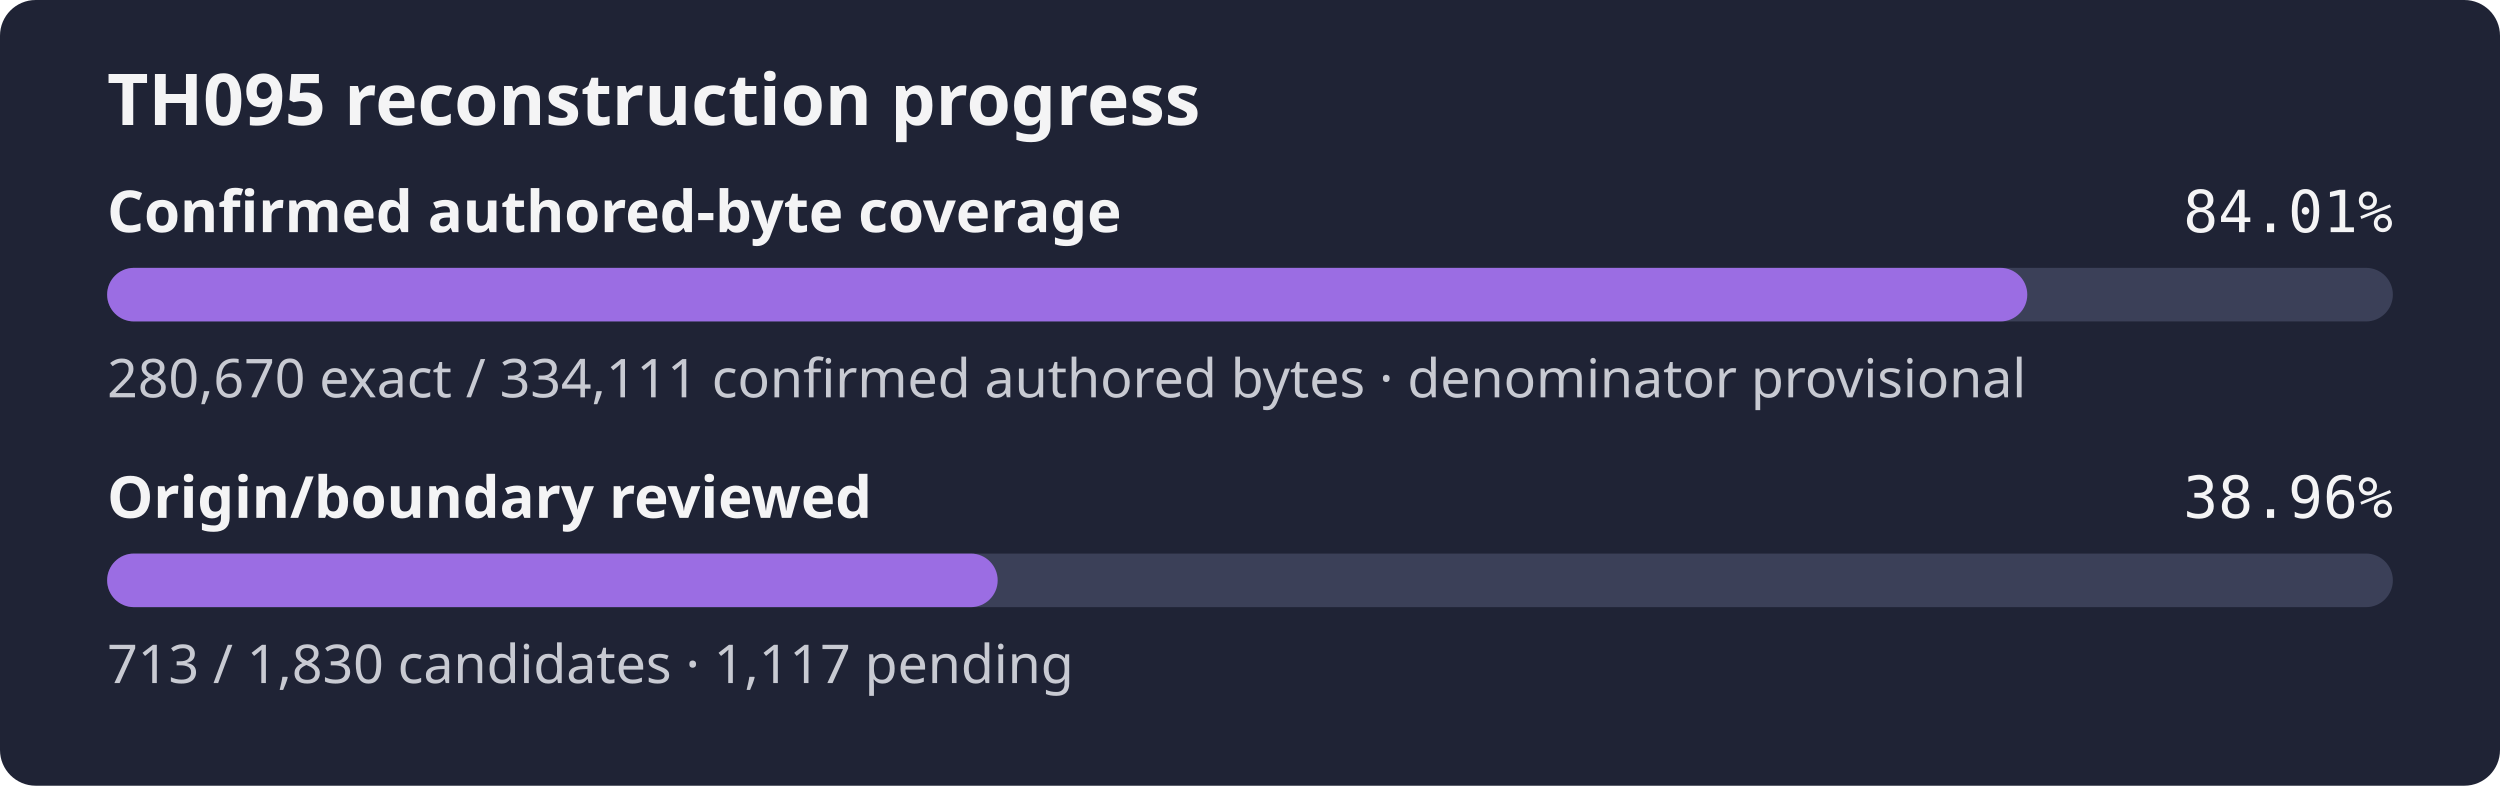
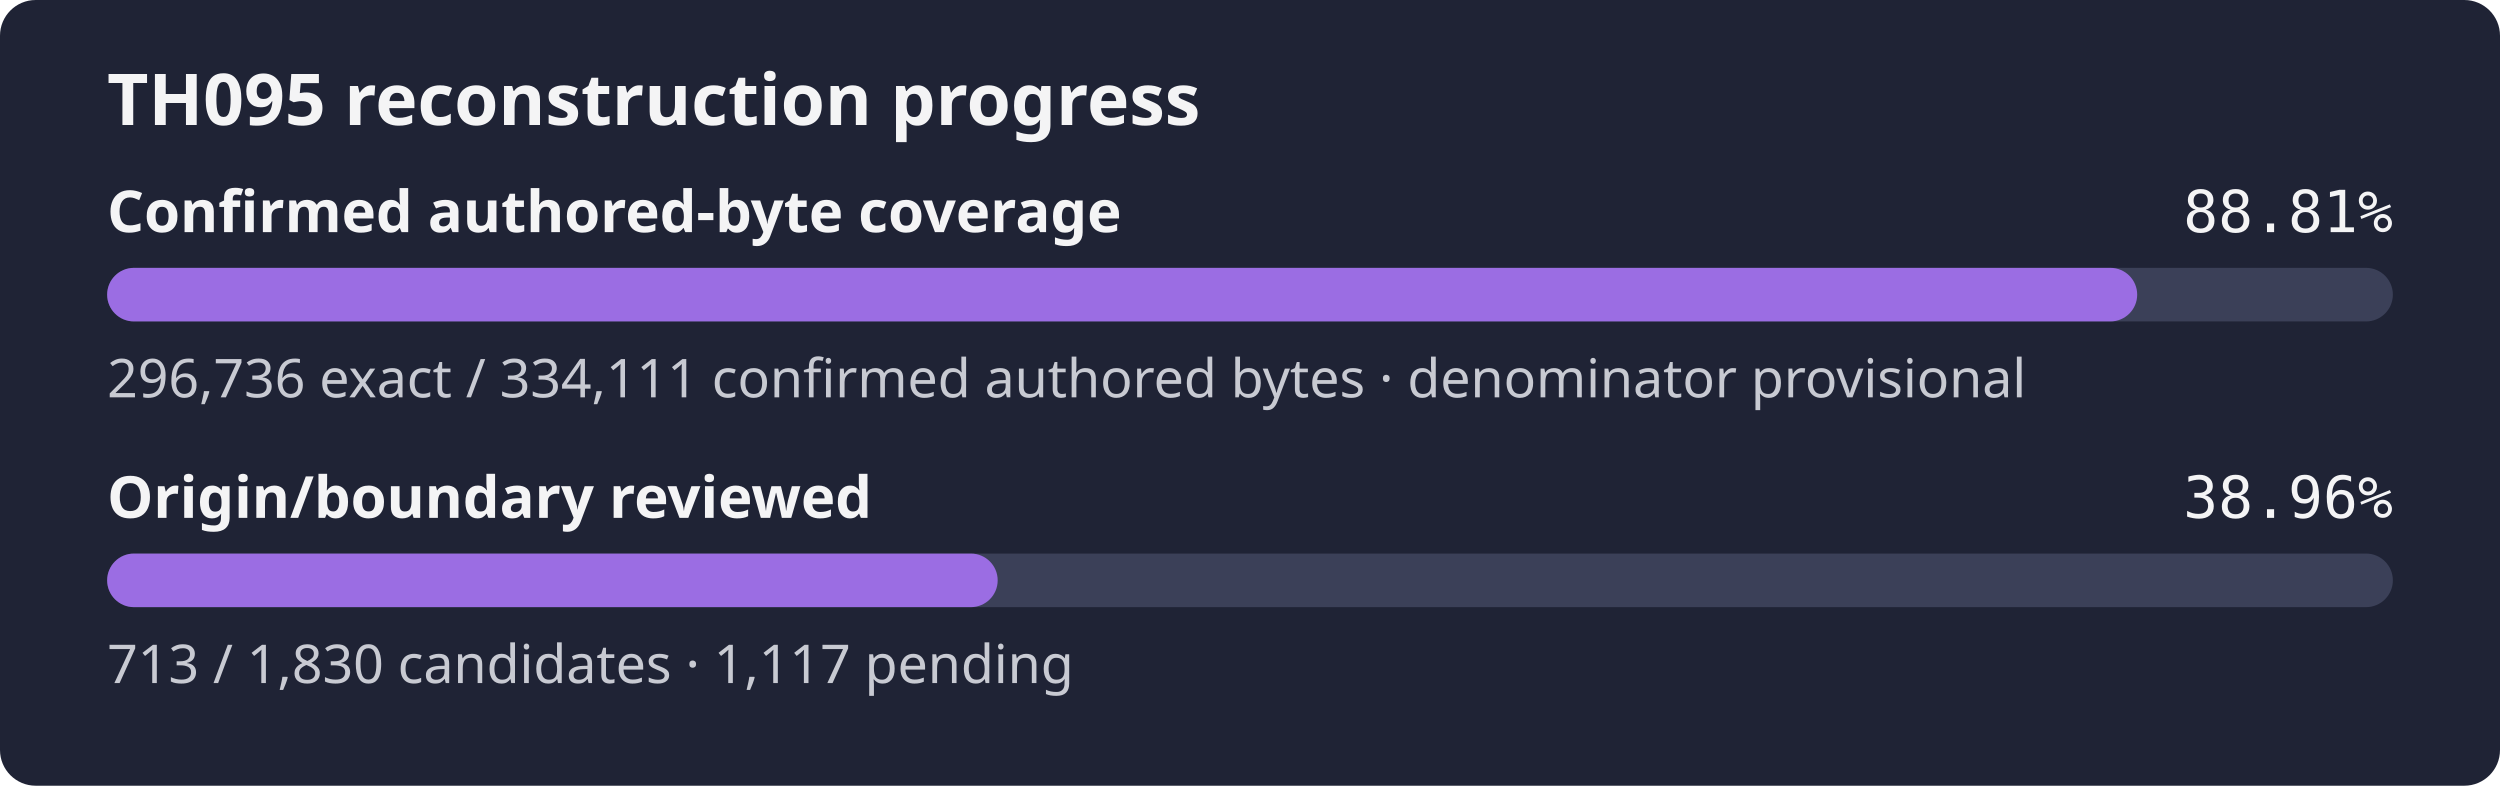
- <svg xmlns="http://www.w3.org/2000/svg" width="560" height="176" role="img" aria-label="TH095 reconstruction progress: 84.01% of the confirmed authored-byte set is exact, origin review 38.96%">
+ <svg xmlns="http://www.w3.org/2000/svg" width="560" height="176" role="img" aria-label="TH095 reconstruction progress: 88.81% of the confirmed authored-byte set is exact, origin review 38.96%">
  <rect width="560" height="176" rx="8" fill="#1f2335" />
  <text x="24" y="28" fill="#f4f4f5" font-family="sans-serif" font-size="16" font-weight="600">TH095 reconstruction progress</text>
  <text x="24" y="52" fill="#f4f4f5" font-family="sans-serif" font-size="13" font-weight="600">Confirmed authored-byte coverage</text>
-   <text x="536" y="52" fill="#f4f4f5" text-anchor="end" font-family="monospace" font-size="13">84.01%</text>
+   <text x="536" y="52" fill="#f4f4f5" text-anchor="end" font-family="monospace" font-size="13">88.81%</text>
  <rect x="24" y="60" width="512" height="12" rx="6" fill="#3b4058" />
-   <rect x="24" y="60" width="430.11" height="12" rx="6" fill="#9b6de3" />
-   <text x="24" y="89" fill="#c8cad2" font-family="sans-serif" font-size="12">280,670 exact / 334,111 confirmed authored bytes · denominator provisional</text>
+   <rect x="24" y="60" width="454.73" height="12" rx="6" fill="#9b6de3" />
+   <text x="24" y="89" fill="#c8cad2" font-family="sans-serif" font-size="12">296,736 exact / 334,111 confirmed authored bytes · denominator provisional</text>
  <text x="24" y="116" fill="#f4f4f5" font-family="sans-serif" font-size="13" font-weight="600">Origin/boundary reviewed</text>
  <text x="536" y="116" fill="#f4f4f5" text-anchor="end" font-family="monospace" font-size="13">38.96%</text>
  <rect x="24" y="124" width="512" height="12" rx="6" fill="#3b4058" />
  <rect x="24" y="124" width="199.48" height="12" rx="6" fill="#9b6de3" />
  <text x="24" y="153" fill="#c8cad2" font-family="sans-serif" font-size="12">713 / 1,830 candidates · 1,117 pending</text>
</svg>
